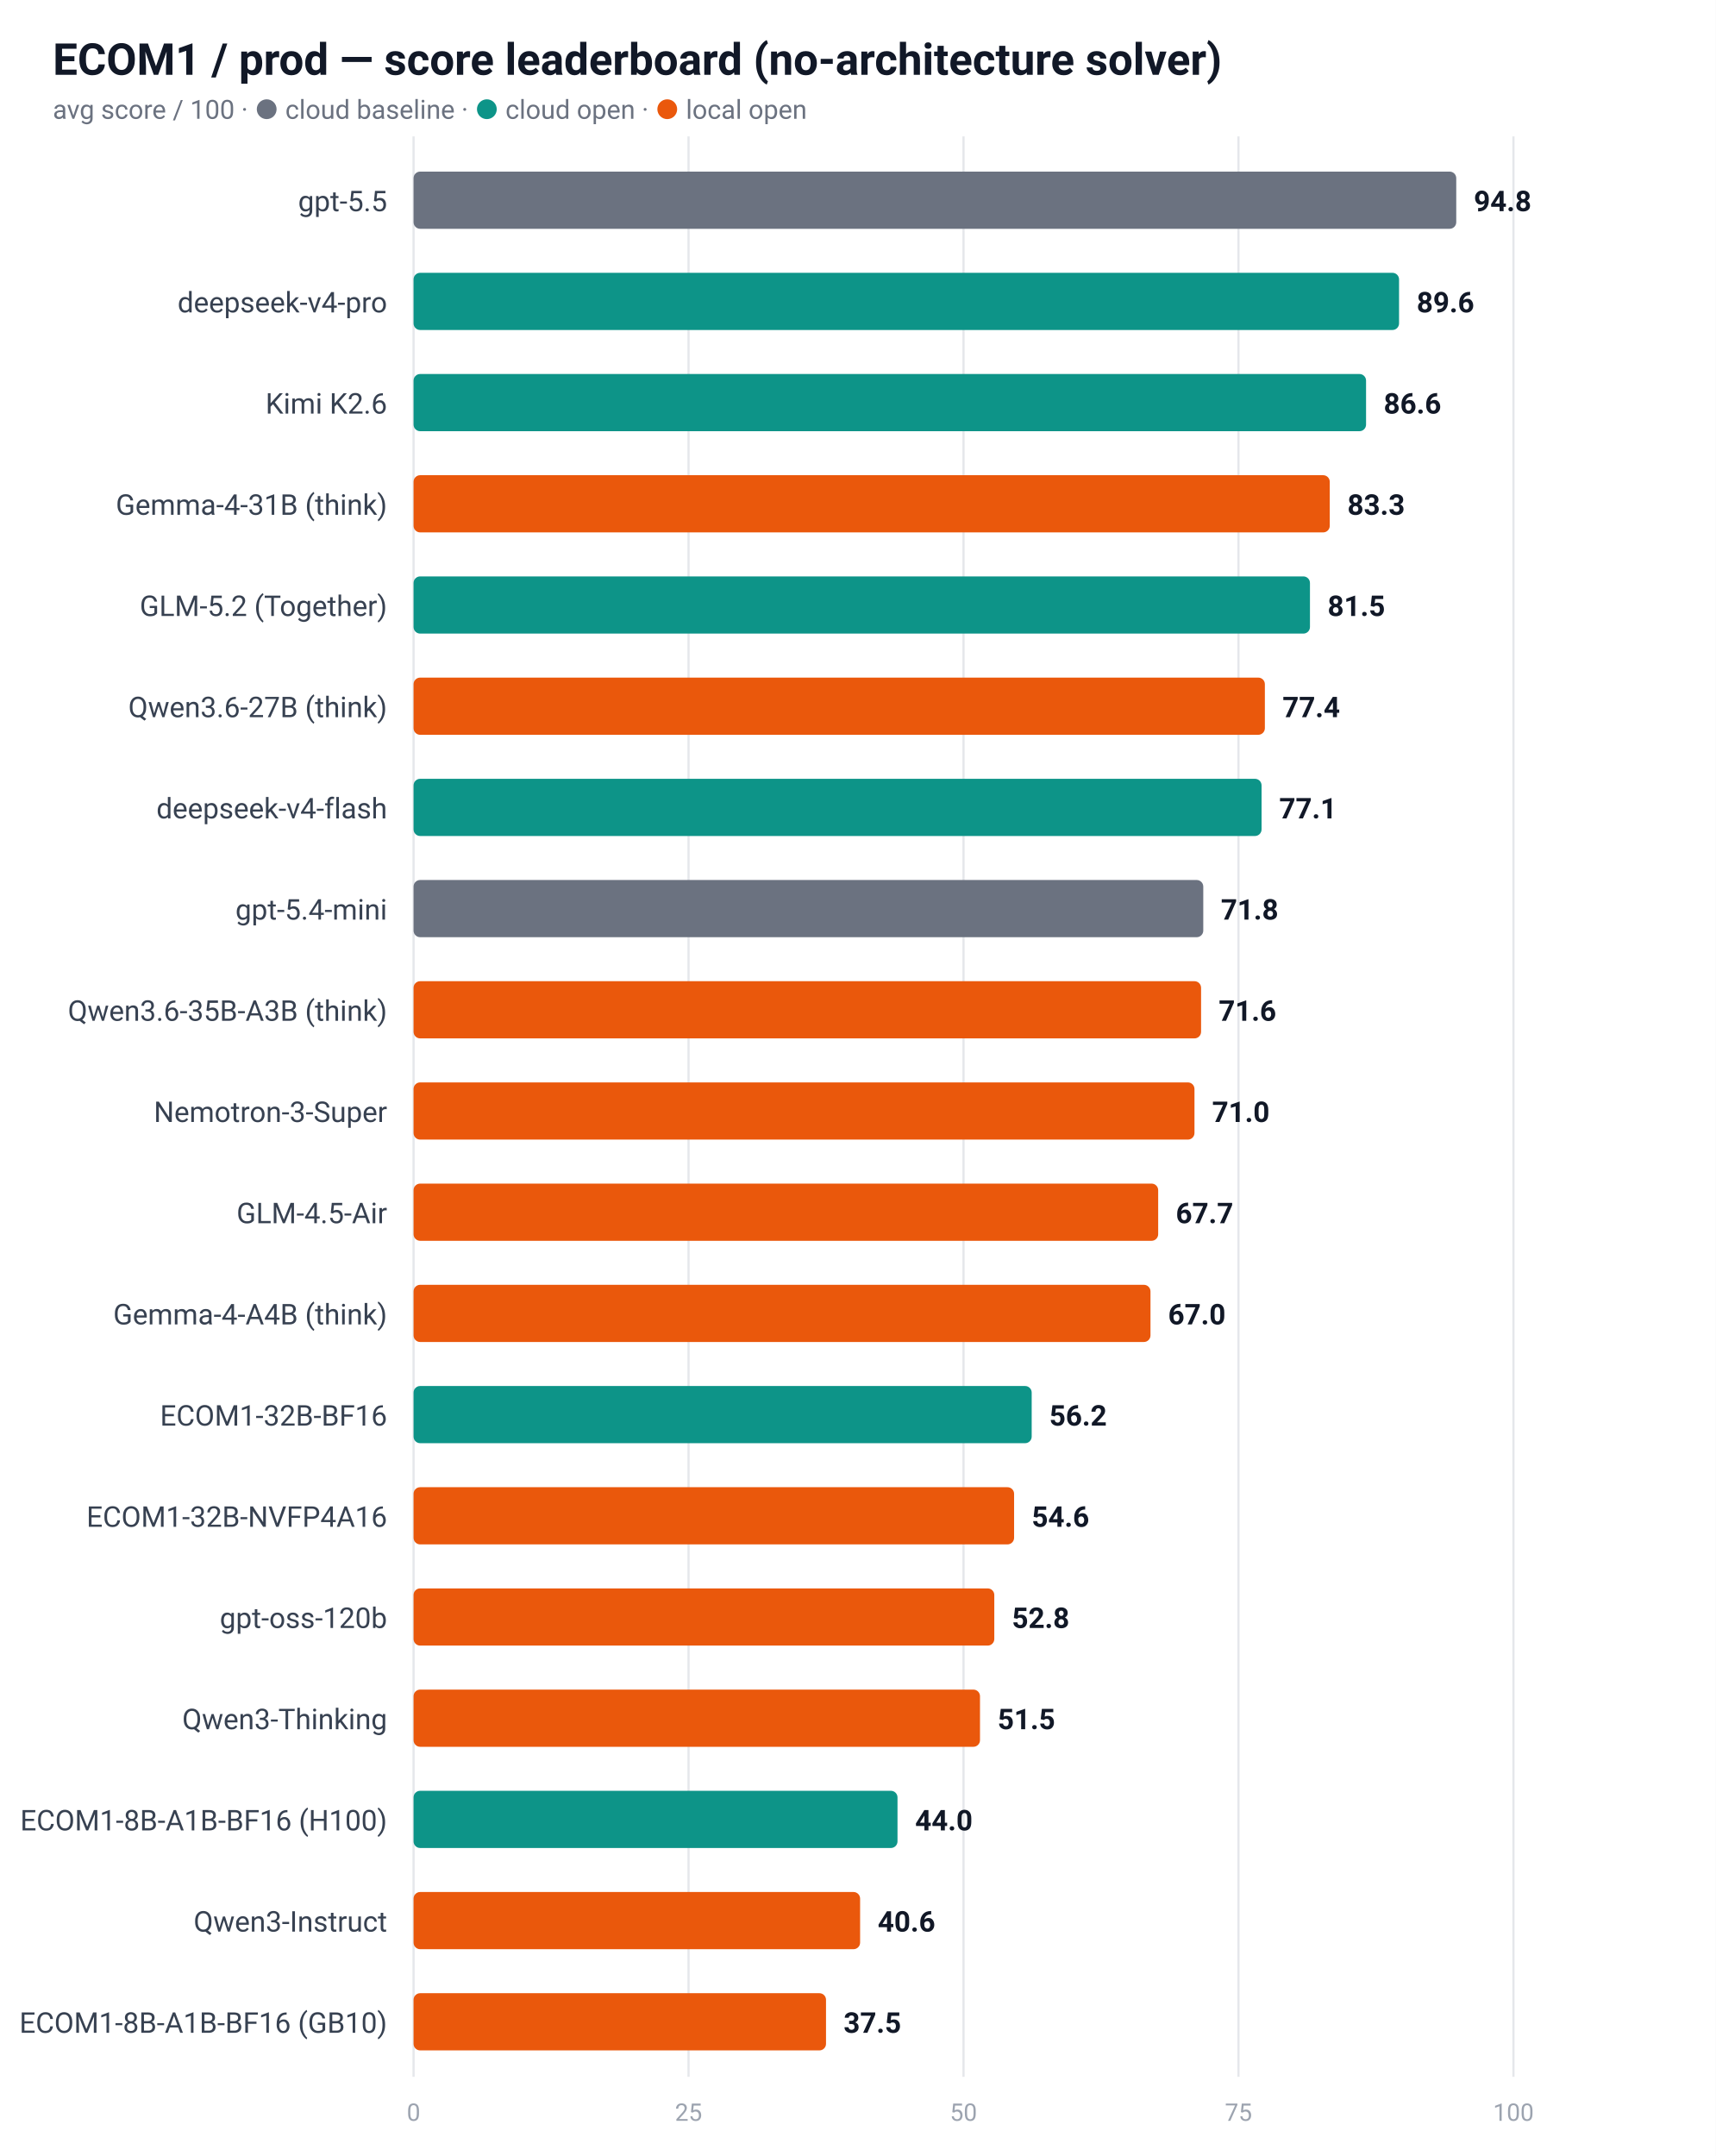
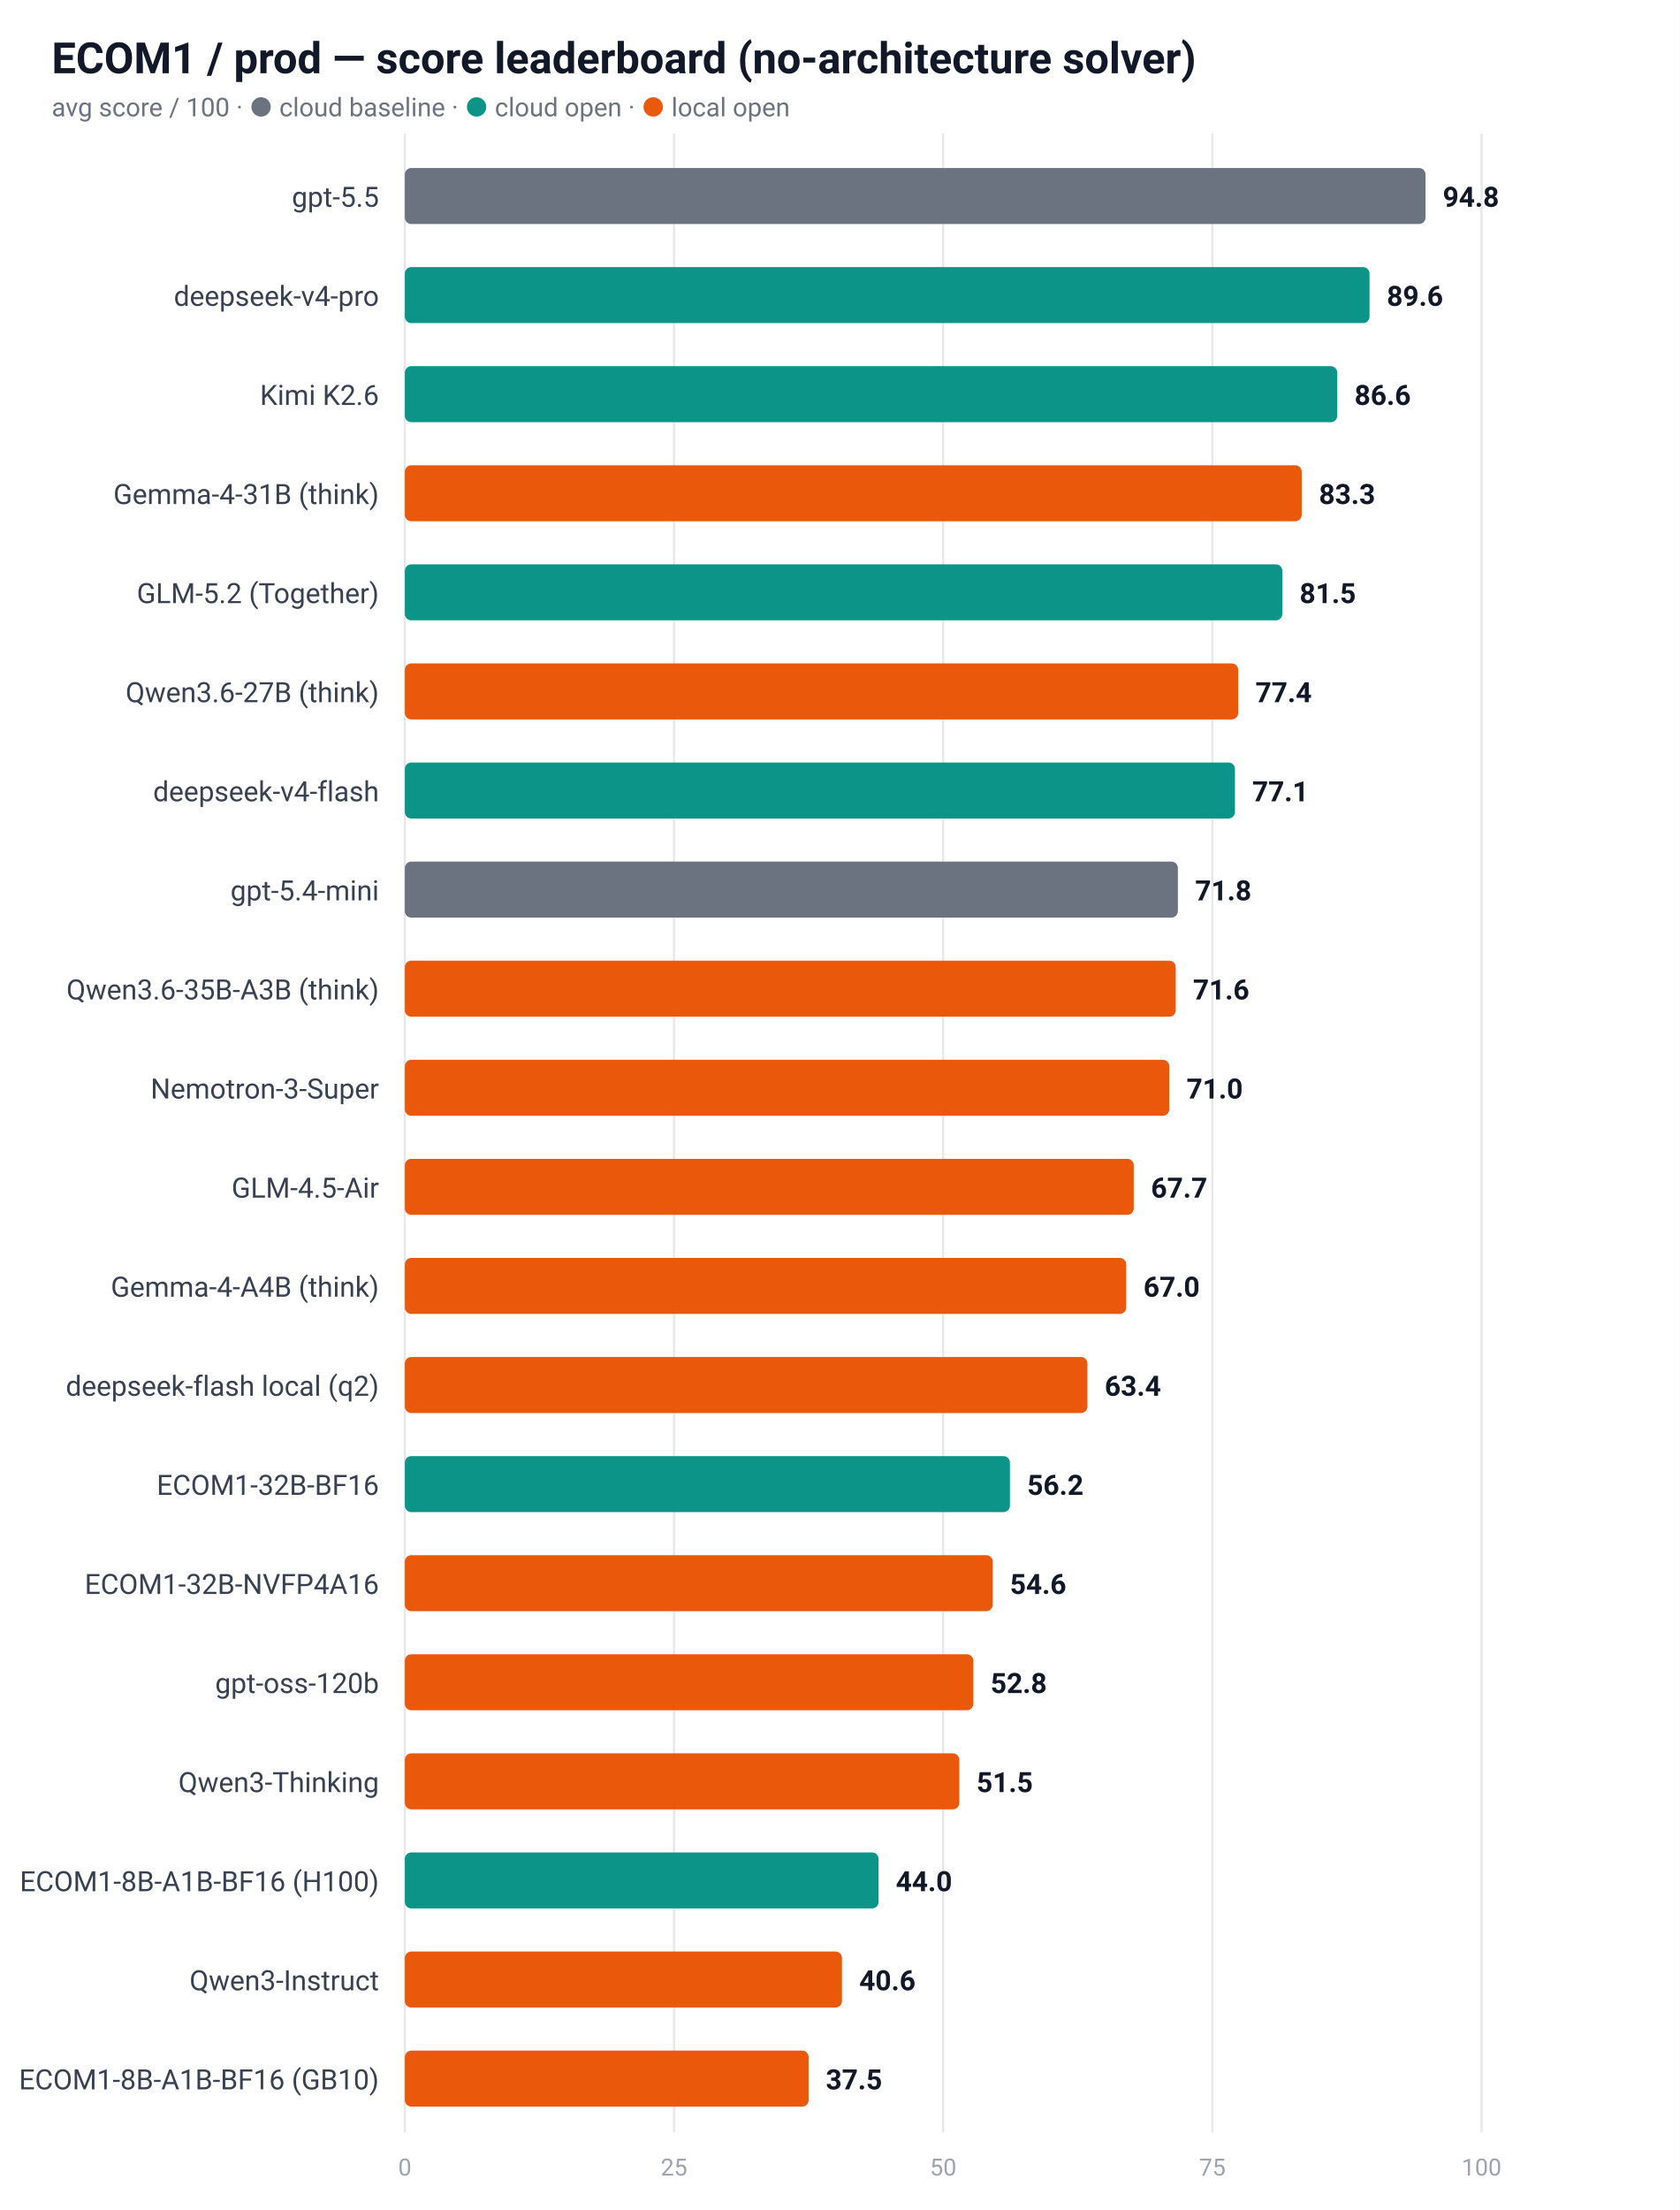
- <svg xmlns="http://www.w3.org/2000/svg" width="780" height="980" font-family="-apple-system,Segoe UI,Roboto,sans-serif">
-   <rect width="780" height="980" fill="#ffffff" />
+ <svg xmlns="http://www.w3.org/2000/svg" width="780" height="1026" font-family="-apple-system,Segoe UI,Roboto,sans-serif">
+   <rect width="780" height="1026" fill="#ffffff" />
  <text x="24" y="34" font-size="20" font-weight="700" fill="#111827">ECOM1 / prod — score leaderboard (no-architecture solver)</text>
  <text x="24" y="54" font-size="12" fill="#6b7280">avg score / 100 · <tspan fill="#6b7280">●</tspan> cloud baseline · <tspan fill="#0d9488">●</tspan> cloud open · <tspan fill="#ea580c">●</tspan> local open</text>
-   <line x1="188" y1="62" x2="188" y2="944" stroke="#e5e7eb" />
-   <text x="188" y="964" font-size="11" fill="#9ca3af" text-anchor="middle">0</text>
-   <line x1="313" y1="62" x2="313" y2="944" stroke="#e5e7eb" />
-   <text x="313" y="964" font-size="11" fill="#9ca3af" text-anchor="middle">25</text>
-   <line x1="438" y1="62" x2="438" y2="944" stroke="#e5e7eb" />
-   <text x="438" y="964" font-size="11" fill="#9ca3af" text-anchor="middle">50</text>
-   <line x1="563" y1="62" x2="563" y2="944" stroke="#e5e7eb" />
-   <text x="563" y="964" font-size="11" fill="#9ca3af" text-anchor="middle">75</text>
-   <line x1="688" y1="62" x2="688" y2="944" stroke="#e5e7eb" />
-   <text x="688" y="964" font-size="11" fill="#9ca3af" text-anchor="middle">100</text>
+   <line x1="188" y1="62" x2="188" y2="990" stroke="#e5e7eb" />
+   <text x="188" y="1010" font-size="11" fill="#9ca3af" text-anchor="middle">0</text>
+   <line x1="313" y1="62" x2="313" y2="990" stroke="#e5e7eb" />
+   <text x="313" y="1010" font-size="11" fill="#9ca3af" text-anchor="middle">25</text>
+   <line x1="438" y1="62" x2="438" y2="990" stroke="#e5e7eb" />
+   <text x="438" y="1010" font-size="11" fill="#9ca3af" text-anchor="middle">50</text>
+   <line x1="563" y1="62" x2="563" y2="990" stroke="#e5e7eb" />
+   <text x="563" y="1010" font-size="11" fill="#9ca3af" text-anchor="middle">75</text>
+   <line x1="688" y1="62" x2="688" y2="990" stroke="#e5e7eb" />
+   <text x="688" y="1010" font-size="11" fill="#9ca3af" text-anchor="middle">100</text>
  <text x="176" y="96" font-size="13" fill="#374151" text-anchor="end">gpt-5.5</text>
  <rect x="188" y="78" width="474" height="26" rx="3" fill="#6b7280" />
  <text x="670" y="96" font-size="13" font-weight="700" fill="#111827">94.8</text>
  <text x="176" y="142" font-size="13" fill="#374151" text-anchor="end">deepseek-v4-pro</text>
  <rect x="188" y="124" width="448" height="26" rx="3" fill="#0d9488" />
  <text x="644" y="142" font-size="13" font-weight="700" fill="#111827">89.6</text>
  <text x="176" y="188" font-size="13" fill="#374151" text-anchor="end">Kimi K2.6</text>
  <rect x="188" y="170" width="433" height="26" rx="3" fill="#0d9488" />
  <text x="629" y="188" font-size="13" font-weight="700" fill="#111827">86.6</text>
  <text x="176" y="234" font-size="13" fill="#374151" text-anchor="end">Gemma-4-31B (think)</text>
  <rect x="188" y="216" width="416.5" height="26" rx="3" fill="#ea580c" />
  <text x="612.5" y="234" font-size="13" font-weight="700" fill="#111827">83.3</text>
  <text x="176" y="280" font-size="13" fill="#374151" text-anchor="end">GLM-5.2 (Together)</text>
  <rect x="188" y="262" width="407.5" height="26" rx="3" fill="#0d9488" />
  <text x="603.5" y="280" font-size="13" font-weight="700" fill="#111827">81.5</text>
  <text x="176" y="326" font-size="13" fill="#374151" text-anchor="end">Qwen3.6-27B (think)</text>
  <rect x="188" y="308" width="387" height="26" rx="3" fill="#ea580c" />
  <text x="583" y="326" font-size="13" font-weight="700" fill="#111827">77.4</text>
  <text x="176" y="372" font-size="13" fill="#374151" text-anchor="end">deepseek-v4-flash</text>
  <rect x="188" y="354" width="385.5" height="26" rx="3" fill="#0d9488" />
  <text x="581.5" y="372" font-size="13" font-weight="700" fill="#111827">77.1</text>
  <text x="176" y="418" font-size="13" fill="#374151" text-anchor="end">gpt-5.4-mini</text>
  <rect x="188" y="400" width="359" height="26" rx="3" fill="#6b7280" />
  <text x="555" y="418" font-size="13" font-weight="700" fill="#111827">71.8</text>
  <text x="176" y="464" font-size="13" fill="#374151" text-anchor="end">Qwen3.6-35B-A3B (think)</text>
  <rect x="188" y="446" width="358" height="26" rx="3" fill="#ea580c" />
  <text x="554" y="464" font-size="13" font-weight="700" fill="#111827">71.6</text>
  <text x="176" y="510" font-size="13" fill="#374151" text-anchor="end">Nemotron-3-Super</text>
  <rect x="188" y="492" width="355" height="26" rx="3" fill="#ea580c" />
  <text x="551" y="510" font-size="13" font-weight="700" fill="#111827">71.0</text>
  <text x="176" y="556" font-size="13" fill="#374151" text-anchor="end">GLM-4.5-Air</text>
  <rect x="188" y="538" width="338.5" height="26" rx="3" fill="#ea580c" />
  <text x="534.5" y="556" font-size="13" font-weight="700" fill="#111827">67.7</text>
  <text x="176" y="602" font-size="13" fill="#374151" text-anchor="end">Gemma-4-A4B (think)</text>
  <rect x="188" y="584" width="335" height="26" rx="3" fill="#ea580c" />
  <text x="531" y="602" font-size="13" font-weight="700" fill="#111827">67.0</text>
-   <text x="176" y="648" font-size="13" fill="#374151" text-anchor="end">ECOM1-32B-BF16</text>
-   <rect x="188" y="630" width="281" height="26" rx="3" fill="#0d9488" />
-   <text x="477" y="648" font-size="13" font-weight="700" fill="#111827">56.2</text>
-   <text x="176" y="694" font-size="13" fill="#374151" text-anchor="end">ECOM1-32B-NVFP4A16</text>
-   <rect x="188" y="676" width="273" height="26" rx="3" fill="#ea580c" />
-   <text x="469" y="694" font-size="13" font-weight="700" fill="#111827">54.6</text>
-   <text x="176" y="740" font-size="13" fill="#374151" text-anchor="end">gpt-oss-120b</text>
-   <rect x="188" y="722" width="264" height="26" rx="3" fill="#ea580c" />
-   <text x="460" y="740" font-size="13" font-weight="700" fill="#111827">52.8</text>
-   <text x="176" y="786" font-size="13" fill="#374151" text-anchor="end">Qwen3-Thinking</text>
-   <rect x="188" y="768" width="257.5" height="26" rx="3" fill="#ea580c" />
-   <text x="453.5" y="786" font-size="13" font-weight="700" fill="#111827">51.5</text>
-   <text x="176" y="832" font-size="13" fill="#374151" text-anchor="end">ECOM1-8B-A1B-BF16 (H100)</text>
-   <rect x="188" y="814" width="220" height="26" rx="3" fill="#0d9488" />
-   <text x="416" y="832" font-size="13" font-weight="700" fill="#111827">44.0</text>
-   <text x="176" y="878" font-size="13" fill="#374151" text-anchor="end">Qwen3-Instruct</text>
-   <rect x="188" y="860" width="203" height="26" rx="3" fill="#ea580c" />
-   <text x="399" y="878" font-size="13" font-weight="700" fill="#111827">40.6</text>
-   <text x="176" y="924" font-size="13" fill="#374151" text-anchor="end">ECOM1-8B-A1B-BF16 (GB10)</text>
-   <rect x="188" y="906" width="187.5" height="26" rx="3" fill="#ea580c" />
-   <text x="383.5" y="924" font-size="13" font-weight="700" fill="#111827">37.5</text>
+   <text x="176" y="648" font-size="13" fill="#374151" text-anchor="end">deepseek-flash local (q2)</text>
+   <rect x="188" y="630" width="317" height="26" rx="3" fill="#ea580c" />
+   <text x="513" y="648" font-size="13" font-weight="700" fill="#111827">63.4</text>
+   <text x="176" y="694" font-size="13" fill="#374151" text-anchor="end">ECOM1-32B-BF16</text>
+   <rect x="188" y="676" width="281" height="26" rx="3" fill="#0d9488" />
+   <text x="477" y="694" font-size="13" font-weight="700" fill="#111827">56.2</text>
+   <text x="176" y="740" font-size="13" fill="#374151" text-anchor="end">ECOM1-32B-NVFP4A16</text>
+   <rect x="188" y="722" width="273" height="26" rx="3" fill="#ea580c" />
+   <text x="469" y="740" font-size="13" font-weight="700" fill="#111827">54.6</text>
+   <text x="176" y="786" font-size="13" fill="#374151" text-anchor="end">gpt-oss-120b</text>
+   <rect x="188" y="768" width="264" height="26" rx="3" fill="#ea580c" />
+   <text x="460" y="786" font-size="13" font-weight="700" fill="#111827">52.8</text>
+   <text x="176" y="832" font-size="13" fill="#374151" text-anchor="end">Qwen3-Thinking</text>
+   <rect x="188" y="814" width="257.5" height="26" rx="3" fill="#ea580c" />
+   <text x="453.5" y="832" font-size="13" font-weight="700" fill="#111827">51.5</text>
+   <text x="176" y="878" font-size="13" fill="#374151" text-anchor="end">ECOM1-8B-A1B-BF16 (H100)</text>
+   <rect x="188" y="860" width="220" height="26" rx="3" fill="#0d9488" />
+   <text x="416" y="878" font-size="13" font-weight="700" fill="#111827">44.0</text>
+   <text x="176" y="924" font-size="13" fill="#374151" text-anchor="end">Qwen3-Instruct</text>
+   <rect x="188" y="906" width="203" height="26" rx="3" fill="#ea580c" />
+   <text x="399" y="924" font-size="13" font-weight="700" fill="#111827">40.6</text>
+   <text x="176" y="970" font-size="13" fill="#374151" text-anchor="end">ECOM1-8B-A1B-BF16 (GB10)</text>
+   <rect x="188" y="952" width="187.5" height="26" rx="3" fill="#ea580c" />
+   <text x="383.5" y="970" font-size="13" font-weight="700" fill="#111827">37.5</text>
</svg>
